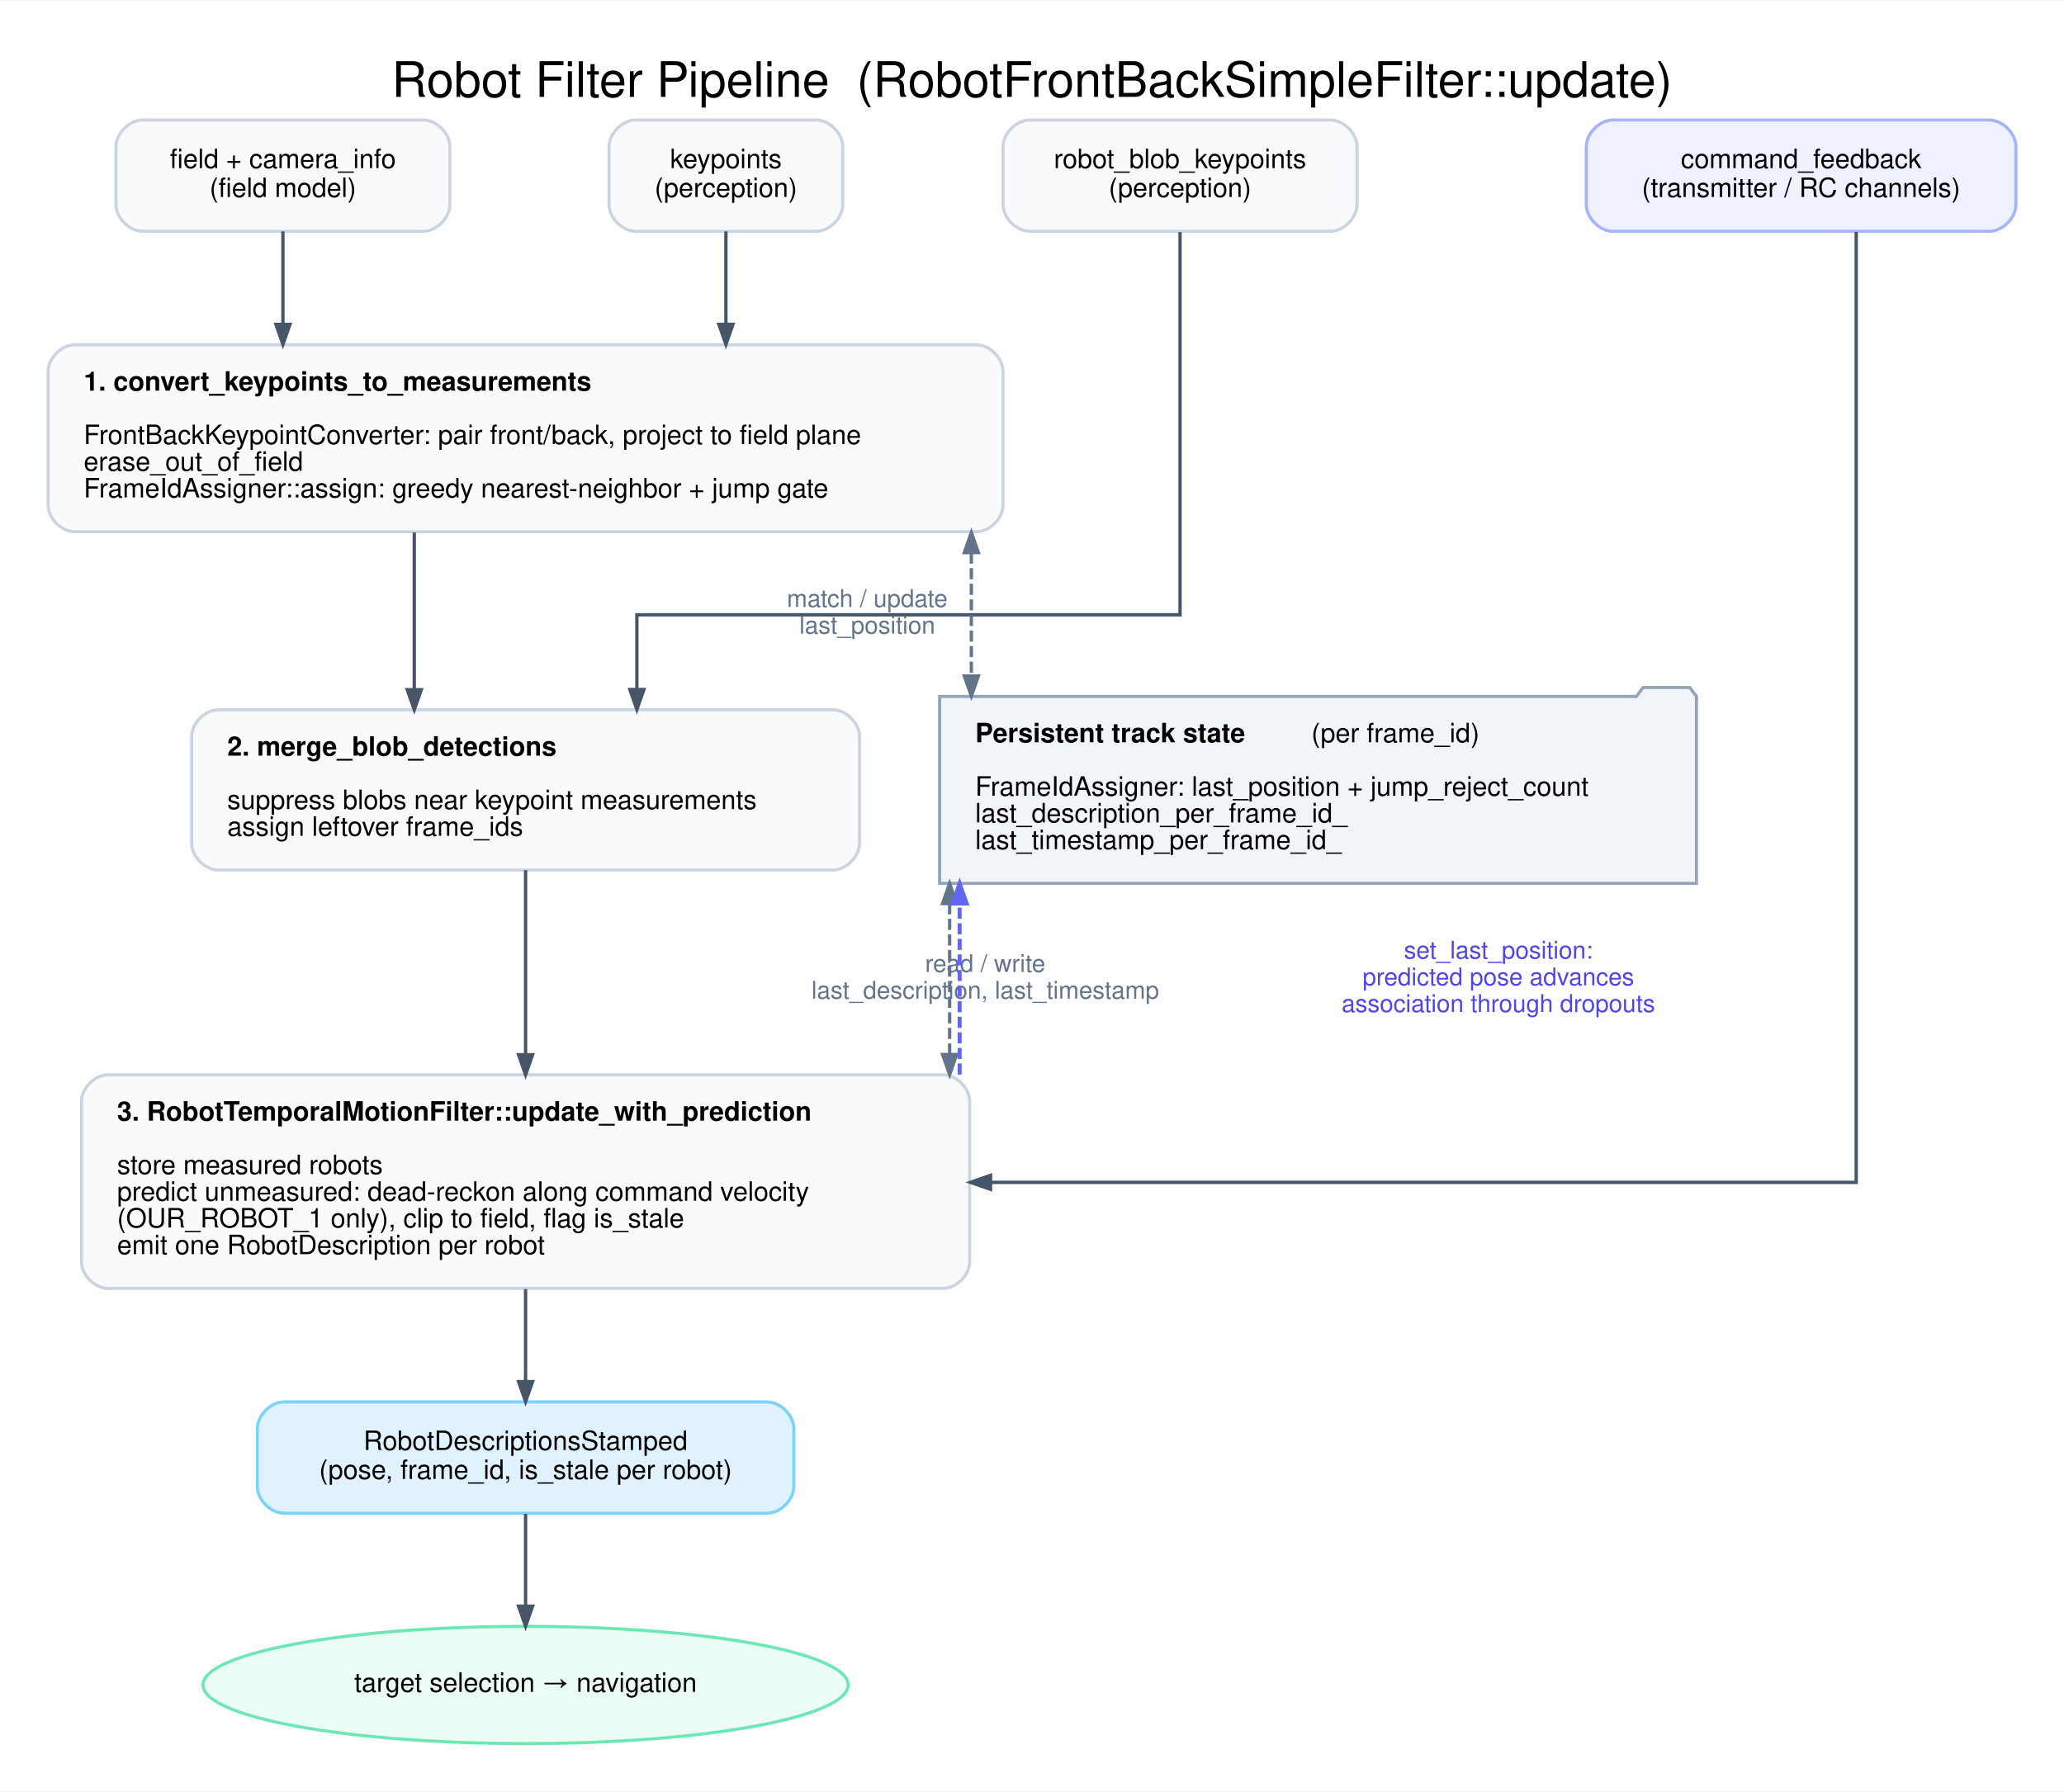
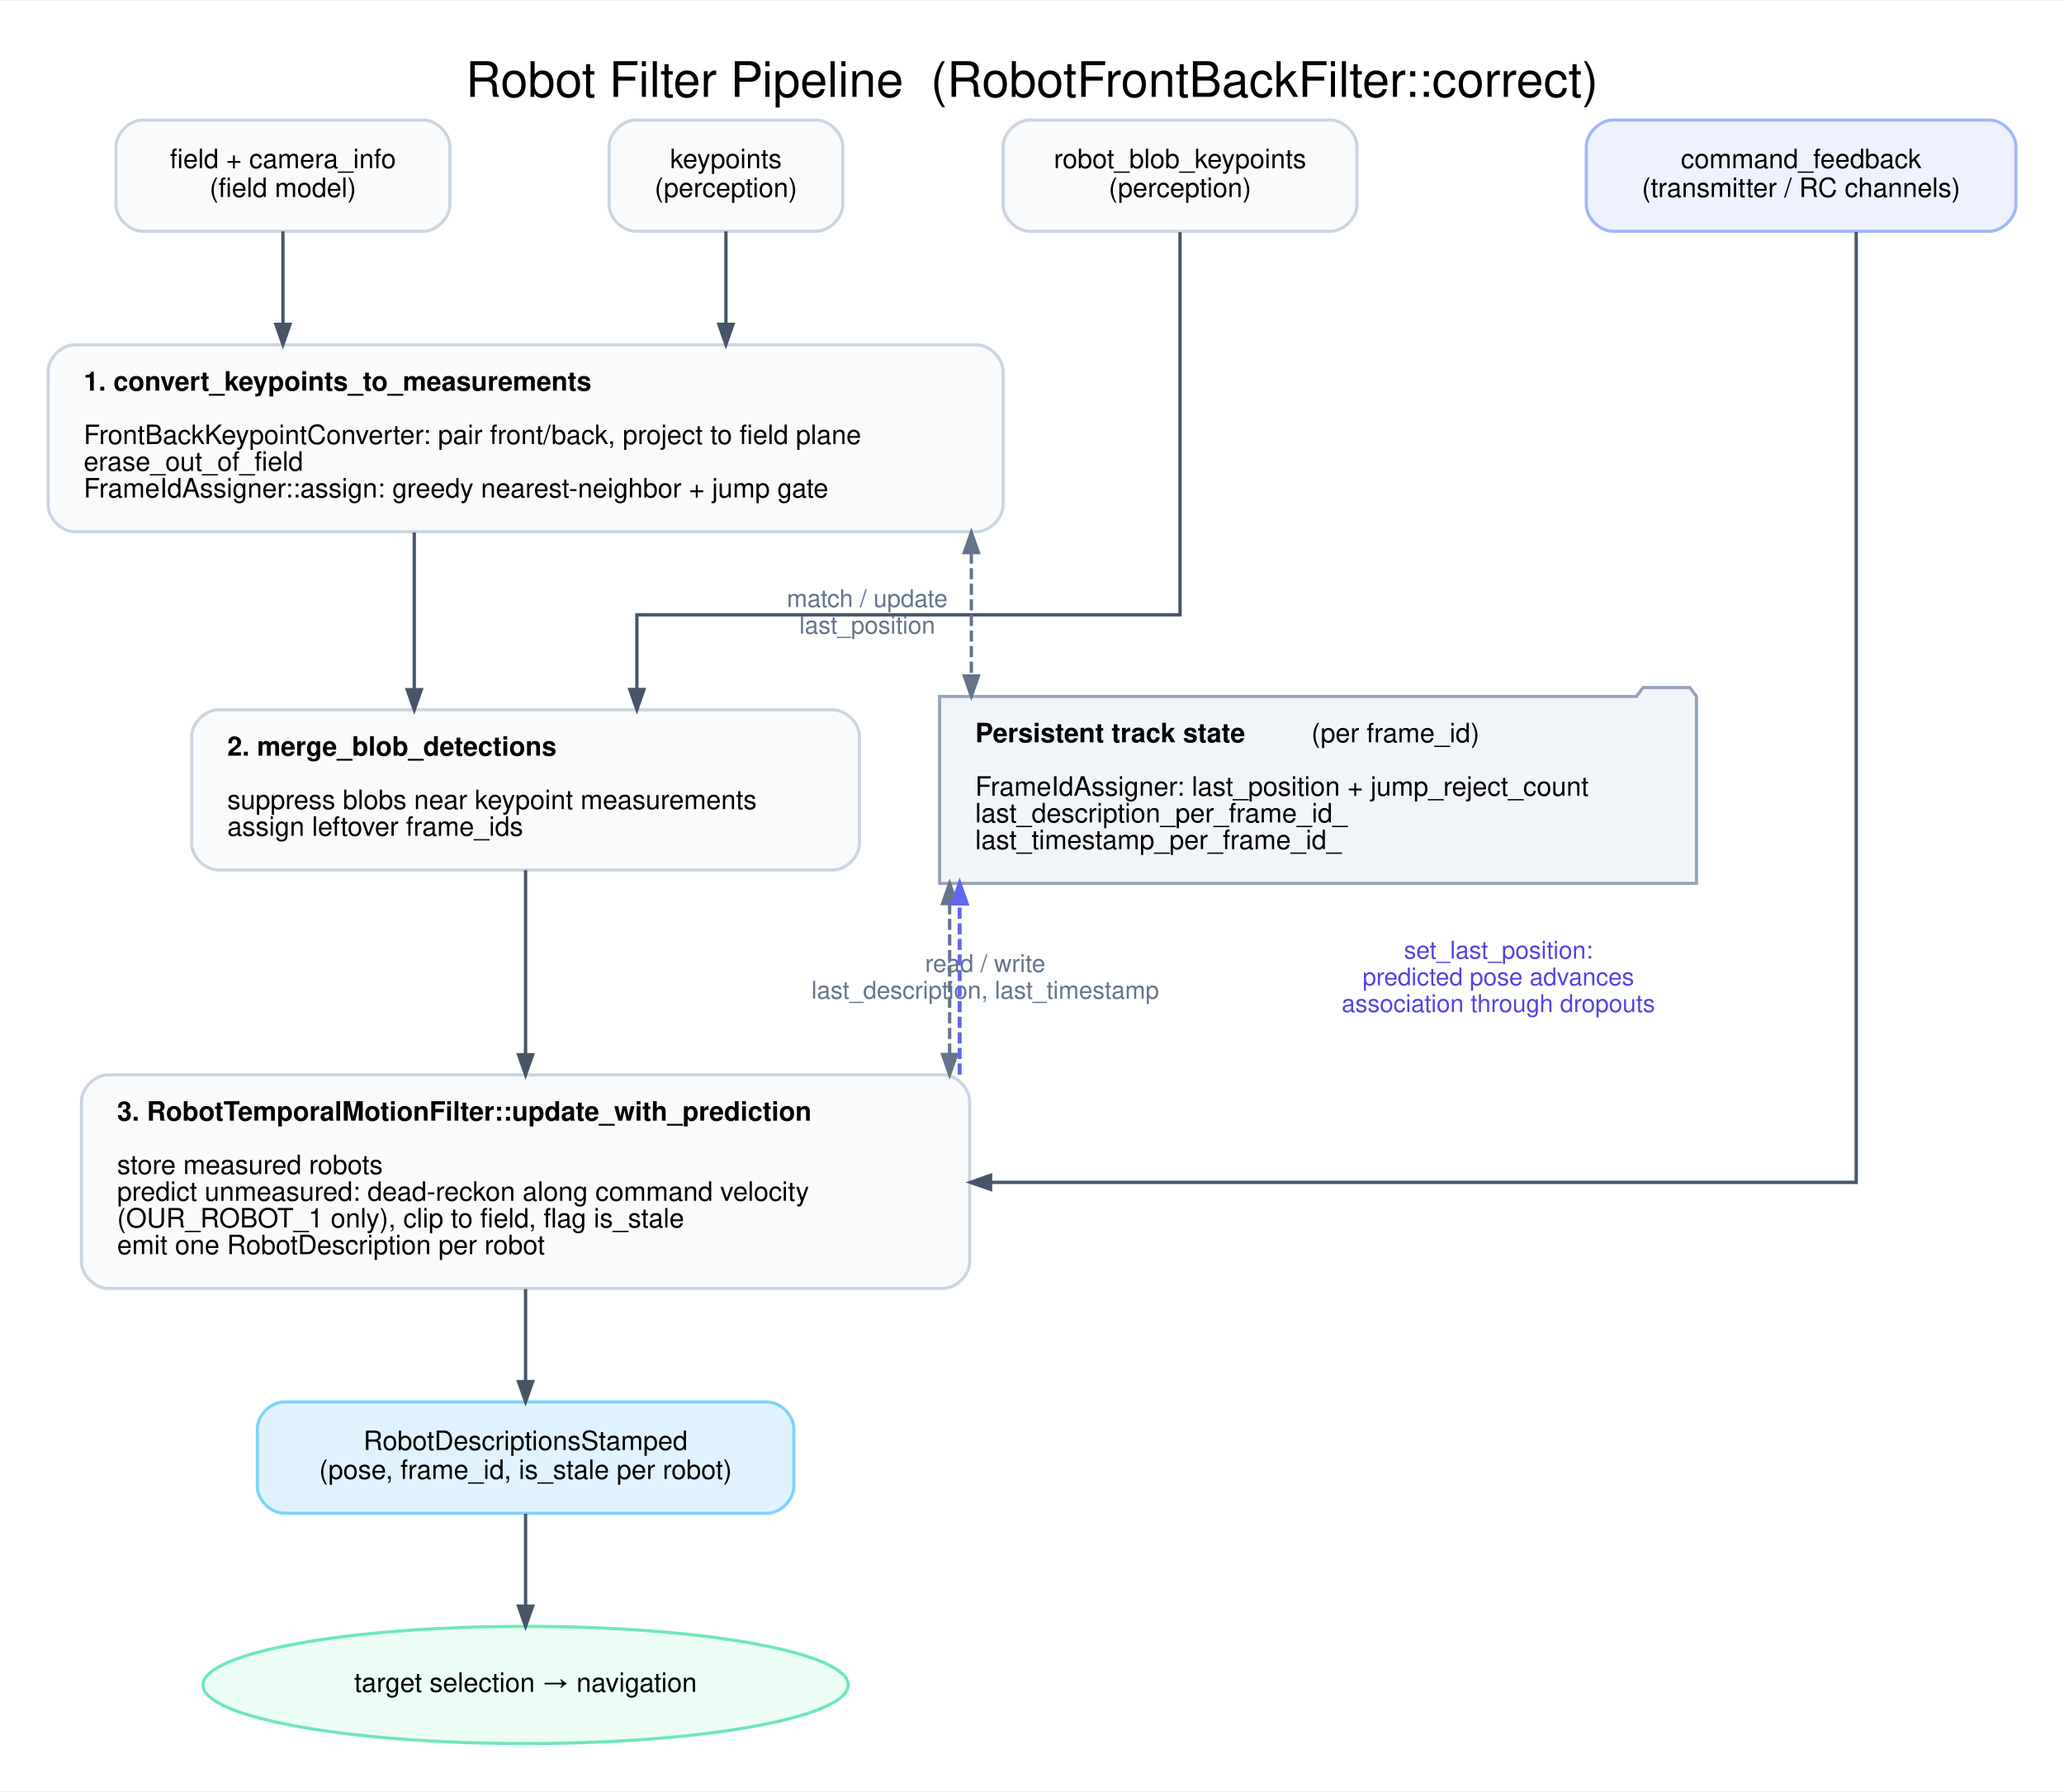
<svg xmlns="http://www.w3.org/2000/svg" width="927pt" height="805pt" viewBox="0.00 0.00 927.20 804.53">
  <g id="graph0" class="graph" transform="scale(1 1) rotate(0) translate(21.6 782.93)">
    <polygon fill="white" stroke="transparent" points="-21.6,21.6 -21.6,-782.93 905.6,-782.93 905.6,21.6 -21.6,21.6" />
-     <text text-anchor="middle" x="442" y="-739.73" font-family="Helvetica,sans-Serif" font-size="22.00">Robot Filter Pipeline  (RobotFrontBackSimpleFilter::update)</text>
+     <text text-anchor="middle" x="442" y="-739.73" font-family="Helvetica,sans-Serif" font-size="22.00">Robot Filter Pipeline  (RobotFrontBackFilter::correct)</text>
    <g id="node1" class="node">
      <path fill="#f8fafc" stroke="#cbd5e1" stroke-width="1.4" d="M168.5,-729.33C168.5,-729.33 42.5,-729.33 42.5,-729.33 36.5,-729.33 30.5,-723.33 30.5,-717.33 30.5,-717.33 30.5,-691.33 30.5,-691.33 30.5,-685.33 36.5,-679.33 42.5,-679.33 42.5,-679.33 168.5,-679.33 168.5,-679.33 174.5,-679.33 180.5,-685.33 180.5,-691.33 180.5,-691.33 180.5,-717.33 180.5,-717.33 180.5,-723.33 174.5,-729.33 168.5,-729.33" />
      <text text-anchor="middle" x="105.5" y="-707.73" font-family="Helvetica,sans-Serif" font-size="12.00">field + camera_info</text>
      <text text-anchor="middle" x="105.5" y="-694.73" font-family="Helvetica,sans-Serif" font-size="12.00">(field model)</text>
    </g>
    <g id="node2" class="node">
      <path fill="#f8fafc" stroke="#cbd5e1" stroke-width="1.4" d="M345,-729.33C345,-729.33 264,-729.33 264,-729.33 258,-729.33 252,-723.33 252,-717.33 252,-717.33 252,-691.33 252,-691.33 252,-685.33 258,-679.33 264,-679.33 264,-679.33 345,-679.33 345,-679.33 351,-679.33 357,-685.33 357,-691.33 357,-691.33 357,-717.33 357,-717.33 357,-723.33 351,-729.33 345,-729.33" />
      <text text-anchor="middle" x="304.5" y="-707.73" font-family="Helvetica,sans-Serif" font-size="12.00">keypoints</text>
      <text text-anchor="middle" x="304.5" y="-694.73" font-family="Helvetica,sans-Serif" font-size="12.00">(perception)</text>
    </g>
    <g id="node5" class="node">
      <path fill="#f8fafc" stroke="#cbd5e1" stroke-width="1.4" d="M417,-628.33C417,-628.33 12,-628.33 12,-628.33 6,-628.33 0,-622.33 0,-616.33 0,-616.33 0,-556.33 0,-556.33 0,-550.33 6,-544.33 12,-544.33 12,-544.33 417,-544.33 417,-544.33 423,-544.33 429,-550.33 429,-556.33 429,-556.33 429,-616.33 429,-616.33 429,-622.33 423,-628.33 417,-628.33" />
      <text text-anchor="start" x="16" y="-607.73" font-family="Helvetica,sans-Serif" font-weight="bold" font-size="12.00">1. convert_keypoints_to_measurements</text>
      <text text-anchor="start" x="16" y="-583.73" font-family="Helvetica,sans-Serif" font-size="12.00">FrontBackKeypointConverter: pair front/back, project to field plane</text>
      <text text-anchor="start" x="16" y="-571.73" font-family="Helvetica,sans-Serif" font-size="12.00">erase_out_of_field</text>
      <text text-anchor="start" x="16" y="-559.73" font-family="Helvetica,sans-Serif" font-size="12.00">FrameIdAssigner::assign: greedy nearest-neighbor + jump gate</text>
    </g>
    <g id="edge4" class="edge">
      <path fill="none" stroke="#475569" stroke-width="1.5" d="M105.5,-679.3C105.5,-679.3 105.5,-637.5 105.5,-637.5" />
      <polygon fill="#475569" stroke="#475569" stroke-width="1.5" points="108.65,-637.5 105.5,-628.5 102.35,-637.5 108.65,-637.5" />
    </g>
    <g id="node3" class="node">
      <path fill="#f8fafc" stroke="#cbd5e1" stroke-width="1.4" d="M576,-729.33C576,-729.33 441,-729.33 441,-729.33 435,-729.33 429,-723.33 429,-717.33 429,-717.33 429,-691.33 429,-691.33 429,-685.33 435,-679.33 441,-679.33 441,-679.33 576,-679.33 576,-679.33 582,-679.33 588,-685.33 588,-691.33 588,-691.33 588,-717.33 588,-717.33 588,-723.33 582,-729.33 576,-729.33" />
      <text text-anchor="middle" x="508.5" y="-707.73" font-family="Helvetica,sans-Serif" font-size="12.00">robot_blob_keypoints</text>
      <text text-anchor="middle" x="508.5" y="-694.73" font-family="Helvetica,sans-Serif" font-size="12.00">(perception)</text>
    </g>
    <g id="edge5" class="edge">
      <path fill="none" stroke="#475569" stroke-width="1.5" d="M304.5,-679.3C304.5,-679.3 304.5,-637.5 304.5,-637.5" />
      <polygon fill="#475569" stroke="#475569" stroke-width="1.5" points="307.65,-637.5 304.5,-628.5 301.35,-637.5 307.65,-637.5" />
    </g>
    <g id="node4" class="node">
      <path fill="#eef2ff" stroke="#a5b4fc" stroke-width="1.4" d="M872,-729.33C872,-729.33 703,-729.33 703,-729.33 697,-729.33 691,-723.33 691,-717.33 691,-717.33 691,-691.33 691,-691.33 691,-685.33 697,-679.33 703,-679.33 703,-679.33 872,-679.33 872,-679.33 878,-679.33 884,-685.33 884,-691.33 884,-691.33 884,-717.33 884,-717.33 884,-723.33 878,-729.33 872,-729.33" />
      <text text-anchor="middle" x="787.5" y="-707.73" font-family="Helvetica,sans-Serif" font-size="12.00">command_feedback</text>
      <text text-anchor="middle" x="787.5" y="-694.73" font-family="Helvetica,sans-Serif" font-size="12.00">(transmitter / RC channels)</text>
    </g>
    <g id="node6" class="node">
      <path fill="#f8fafc" stroke="#cbd5e1" stroke-width="1.4" d="M352.5,-464.33C352.5,-464.33 76.5,-464.33 76.5,-464.33 70.5,-464.33 64.5,-458.33 64.5,-452.33 64.5,-452.33 64.5,-404.33 64.5,-404.33 64.5,-398.33 70.5,-392.33 76.5,-392.33 76.5,-392.33 352.5,-392.33 352.5,-392.33 358.5,-392.33 364.5,-398.33 364.5,-404.33 364.5,-404.33 364.5,-452.33 364.5,-452.33 364.5,-458.33 358.5,-464.33 352.5,-464.33" />
      <text text-anchor="start" x="80.5" y="-443.73" font-family="Helvetica,sans-Serif" font-weight="bold" font-size="12.00">2. merge_blob_detections</text>
      <text text-anchor="start" x="80.5" y="-419.73" font-family="Helvetica,sans-Serif" font-size="12.00">suppress blobs near keypoint measurements</text>
      <text text-anchor="start" x="80.5" y="-407.73" font-family="Helvetica,sans-Serif" font-size="12.00">assign leftover frame_ids</text>
    </g>
    <g id="edge7" class="edge">
      <path fill="none" stroke="#475569" stroke-width="1.5" d="M508.5,-678.93C508.5,-625.64 508.5,-507 508.5,-507 508.5,-507 264.5,-507 264.5,-507 264.5,-507 264.5,-473.44 264.5,-473.44" />
      <polygon fill="#475569" stroke="#475569" stroke-width="1.5" points="267.65,-473.44 264.5,-464.44 261.35,-473.44 267.65,-473.44" />
    </g>
    <g id="node7" class="node">
      <path fill="#f8fafc" stroke="#cbd5e1" stroke-width="1.4" d="M402,-300.33C402,-300.33 27,-300.33 27,-300.33 21,-300.33 15,-294.33 15,-288.33 15,-288.33 15,-216.33 15,-216.33 15,-210.33 21,-204.33 27,-204.33 27,-204.33 402,-204.33 402,-204.33 408,-204.33 414,-210.33 414,-216.33 414,-216.33 414,-288.33 414,-288.33 414,-294.33 408,-300.33 402,-300.33" />
      <text text-anchor="start" x="31" y="-279.73" font-family="Helvetica,sans-Serif" font-weight="bold" font-size="12.00">3. RobotTemporalMotionFilter::update_with_prediction</text>
      <text text-anchor="start" x="31" y="-255.73" font-family="Helvetica,sans-Serif" font-size="12.00">store measured robots</text>
      <text text-anchor="start" x="31" y="-243.73" font-family="Helvetica,sans-Serif" font-size="12.00">predict unmeasured: dead-reckon along command velocity</text>
      <text text-anchor="start" x="31" y="-231.73" font-family="Helvetica,sans-Serif" font-size="12.00">(OUR_ROBOT_1 only), clip to field, flag is_stale</text>
      <text text-anchor="start" x="31" y="-219.73" font-family="Helvetica,sans-Serif" font-size="12.00">emit one RobotDescription per robot</text>
    </g>
    <g id="edge9" class="edge">
      <path fill="none" stroke="#475569" stroke-width="1.5" d="M812.25,-679.04C812.25,-583.78 812.25,-252 812.25,-252 812.25,-252 423.37,-252 423.37,-252" />
      <polygon fill="#475569" stroke="#475569" stroke-width="1.5" points="423.37,-248.85 414.37,-252 423.37,-255.15 423.37,-248.85" />
    </g>
    <g id="edge6" class="edge">
      <path fill="none" stroke="#475569" stroke-width="1.5" d="M164.5,-543.98C164.5,-543.98 164.5,-473.35 164.5,-473.35" />
      <polygon fill="#475569" stroke="#475569" stroke-width="1.5" points="167.65,-473.35 164.5,-464.35 161.35,-473.35 167.65,-473.35" />
    </g>
    <g id="node8" class="node">
      <polygon fill="#f1f5f9" stroke="#94a3b8" stroke-width="1.4" points="740.5,-470.33 737.5,-474.33 716.5,-474.33 713.5,-470.33 400.5,-470.33 400.5,-386.33 740.5,-386.33 740.5,-470.33" />
      <text text-anchor="start" x="416.5" y="-449.73" font-family="Helvetica,sans-Serif" font-weight="bold" font-size="12.00">Persistent track state</text>
      <text text-anchor="start" x="567.5" y="-449.73" font-family="Helvetica,sans-Serif" font-size="12.00"> (per frame_id)</text>
      <text text-anchor="start" x="416.5" y="-425.73" font-family="Helvetica,sans-Serif" font-size="12.00">FrameIdAssigner: last_position + jump_reject_count</text>
      <text text-anchor="start" x="416.5" y="-413.73" font-family="Helvetica,sans-Serif" font-size="12.00">last_description_per_frame_id_</text>
      <text text-anchor="start" x="416.5" y="-401.73" font-family="Helvetica,sans-Serif" font-size="12.00">last_timestamp_per_frame_id_</text>
    </g>
    <g id="edge12" class="edge">
      <path fill="none" stroke="#64748b" stroke-width="1.5" stroke-dasharray="5,2" d="M414.75,-534.98C414.75,-534.98 414.75,-479.51 414.75,-479.51" />
      <polygon fill="#64748b" stroke="#64748b" stroke-width="1.5" points="417.9,-479.51 414.75,-470.51 411.6,-479.51 417.9,-479.51" />
      <polygon fill="#64748b" stroke="#64748b" stroke-width="1.5" points="411.6,-534.98 414.75,-543.98 417.9,-534.98 411.6,-534.98" />
      <text text-anchor="middle" x="368" y="-510.53" font-family="Helvetica,sans-Serif" font-size="11.00" fill="#64748b">match / update</text>
      <text text-anchor="middle" x="368" y="-498.53" font-family="Helvetica,sans-Serif" font-size="11.00" fill="#64748b">last_position</text>
    </g>
    <g id="edge8" class="edge">
      <path fill="none" stroke="#475569" stroke-width="1.5" d="M214.5,-392.28C214.5,-392.28 214.5,-309.34 214.5,-309.34" />
      <polygon fill="#475569" stroke="#475569" stroke-width="1.5" points="217.65,-309.34 214.5,-300.34 211.35,-309.34 217.65,-309.34" />
    </g>
    <g id="edge13" class="edge">
      <path fill="none" stroke="#64748b" stroke-width="1.5" stroke-dasharray="5,2" d="M405,-309.42C405,-309.42 405,-377.28 405,-377.28" />
      <polygon fill="#64748b" stroke="#64748b" stroke-width="1.5" points="401.85,-377.28 405,-386.28 408.15,-377.28 401.85,-377.28" />
      <polygon fill="#64748b" stroke="#64748b" stroke-width="1.5" points="408.15,-309.42 405,-300.42 401.85,-309.42 408.15,-309.42" />
      <text text-anchor="middle" x="421" y="-346.53" font-family="Helvetica,sans-Serif" font-size="11.00" fill="#64748b">read / write</text>
      <text text-anchor="middle" x="421" y="-334.53" font-family="Helvetica,sans-Serif" font-size="11.00" fill="#64748b">last_description, last_timestamp</text>
    </g>
    <g id="edge14" class="edge">
      <path fill="none" stroke="#6366f1" stroke-width="1.8" stroke-dasharray="5,2" d="M409.5,-300.42C409.5,-300.42 409.5,-377.28 409.5,-377.28" />
      <polygon fill="#6366f1" stroke="#6366f1" stroke-width="1.8" points="406.35,-377.28 409.5,-386.28 412.65,-377.28 406.35,-377.28" />
      <text text-anchor="middle" x="651.5" y="-352.53" font-family="Helvetica,sans-Serif" font-size="11.00" fill="#4f46e5">set_last_position:</text>
      <text text-anchor="middle" x="651.5" y="-340.53" font-family="Helvetica,sans-Serif" font-size="11.00" fill="#4f46e5">predicted pose advances</text>
      <text text-anchor="middle" x="651.5" y="-328.53" font-family="Helvetica,sans-Serif" font-size="11.00" fill="#4f46e5">association through dropouts</text>
    </g>
    <g id="node9" class="node">
      <path fill="#e0f2fe" stroke="#7dd3fc" stroke-width="1.4" d="M323,-153.33C323,-153.33 106,-153.33 106,-153.33 100,-153.33 94,-147.33 94,-141.33 94,-141.33 94,-115.33 94,-115.33 94,-109.33 100,-103.33 106,-103.33 106,-103.33 323,-103.33 323,-103.33 329,-103.33 335,-109.33 335,-115.33 335,-115.33 335,-141.33 335,-141.33 335,-147.33 329,-153.33 323,-153.33" />
      <text text-anchor="middle" x="214.5" y="-131.73" font-family="Helvetica,sans-Serif" font-size="12.00">RobotDescriptionsStamped</text>
      <text text-anchor="middle" x="214.5" y="-118.73" font-family="Helvetica,sans-Serif" font-size="12.00">(pose, frame_id, is_stale per robot)</text>
    </g>
    <g id="edge10" class="edge">
      <path fill="none" stroke="#475569" stroke-width="1.5" d="M214.5,-204.03C214.5,-204.03 214.5,-162.46 214.5,-162.46" />
      <polygon fill="#475569" stroke="#475569" stroke-width="1.5" points="217.65,-162.46 214.5,-153.46 211.35,-162.46 217.65,-162.46" />
    </g>
    <g id="node10" class="node">
      <ellipse fill="#ecfdf5" stroke="#6ee7b7" stroke-width="1.4" cx="214.5" cy="-26.16" rx="144.91" ry="26.33" />
      <text text-anchor="middle" x="214.5" y="-23.06" font-family="Helvetica,sans-Serif" font-size="12.00">target selection → navigation</text>
    </g>
    <g id="edge11" class="edge">
      <path fill="none" stroke="#475569" stroke-width="1.5" d="M214.5,-103.07C214.5,-103.07 214.5,-61.55 214.5,-61.55" />
      <polygon fill="#475569" stroke="#475569" stroke-width="1.5" points="217.65,-61.55 214.5,-52.55 211.35,-61.55 217.65,-61.55" />
    </g>
  </g>
</svg>
